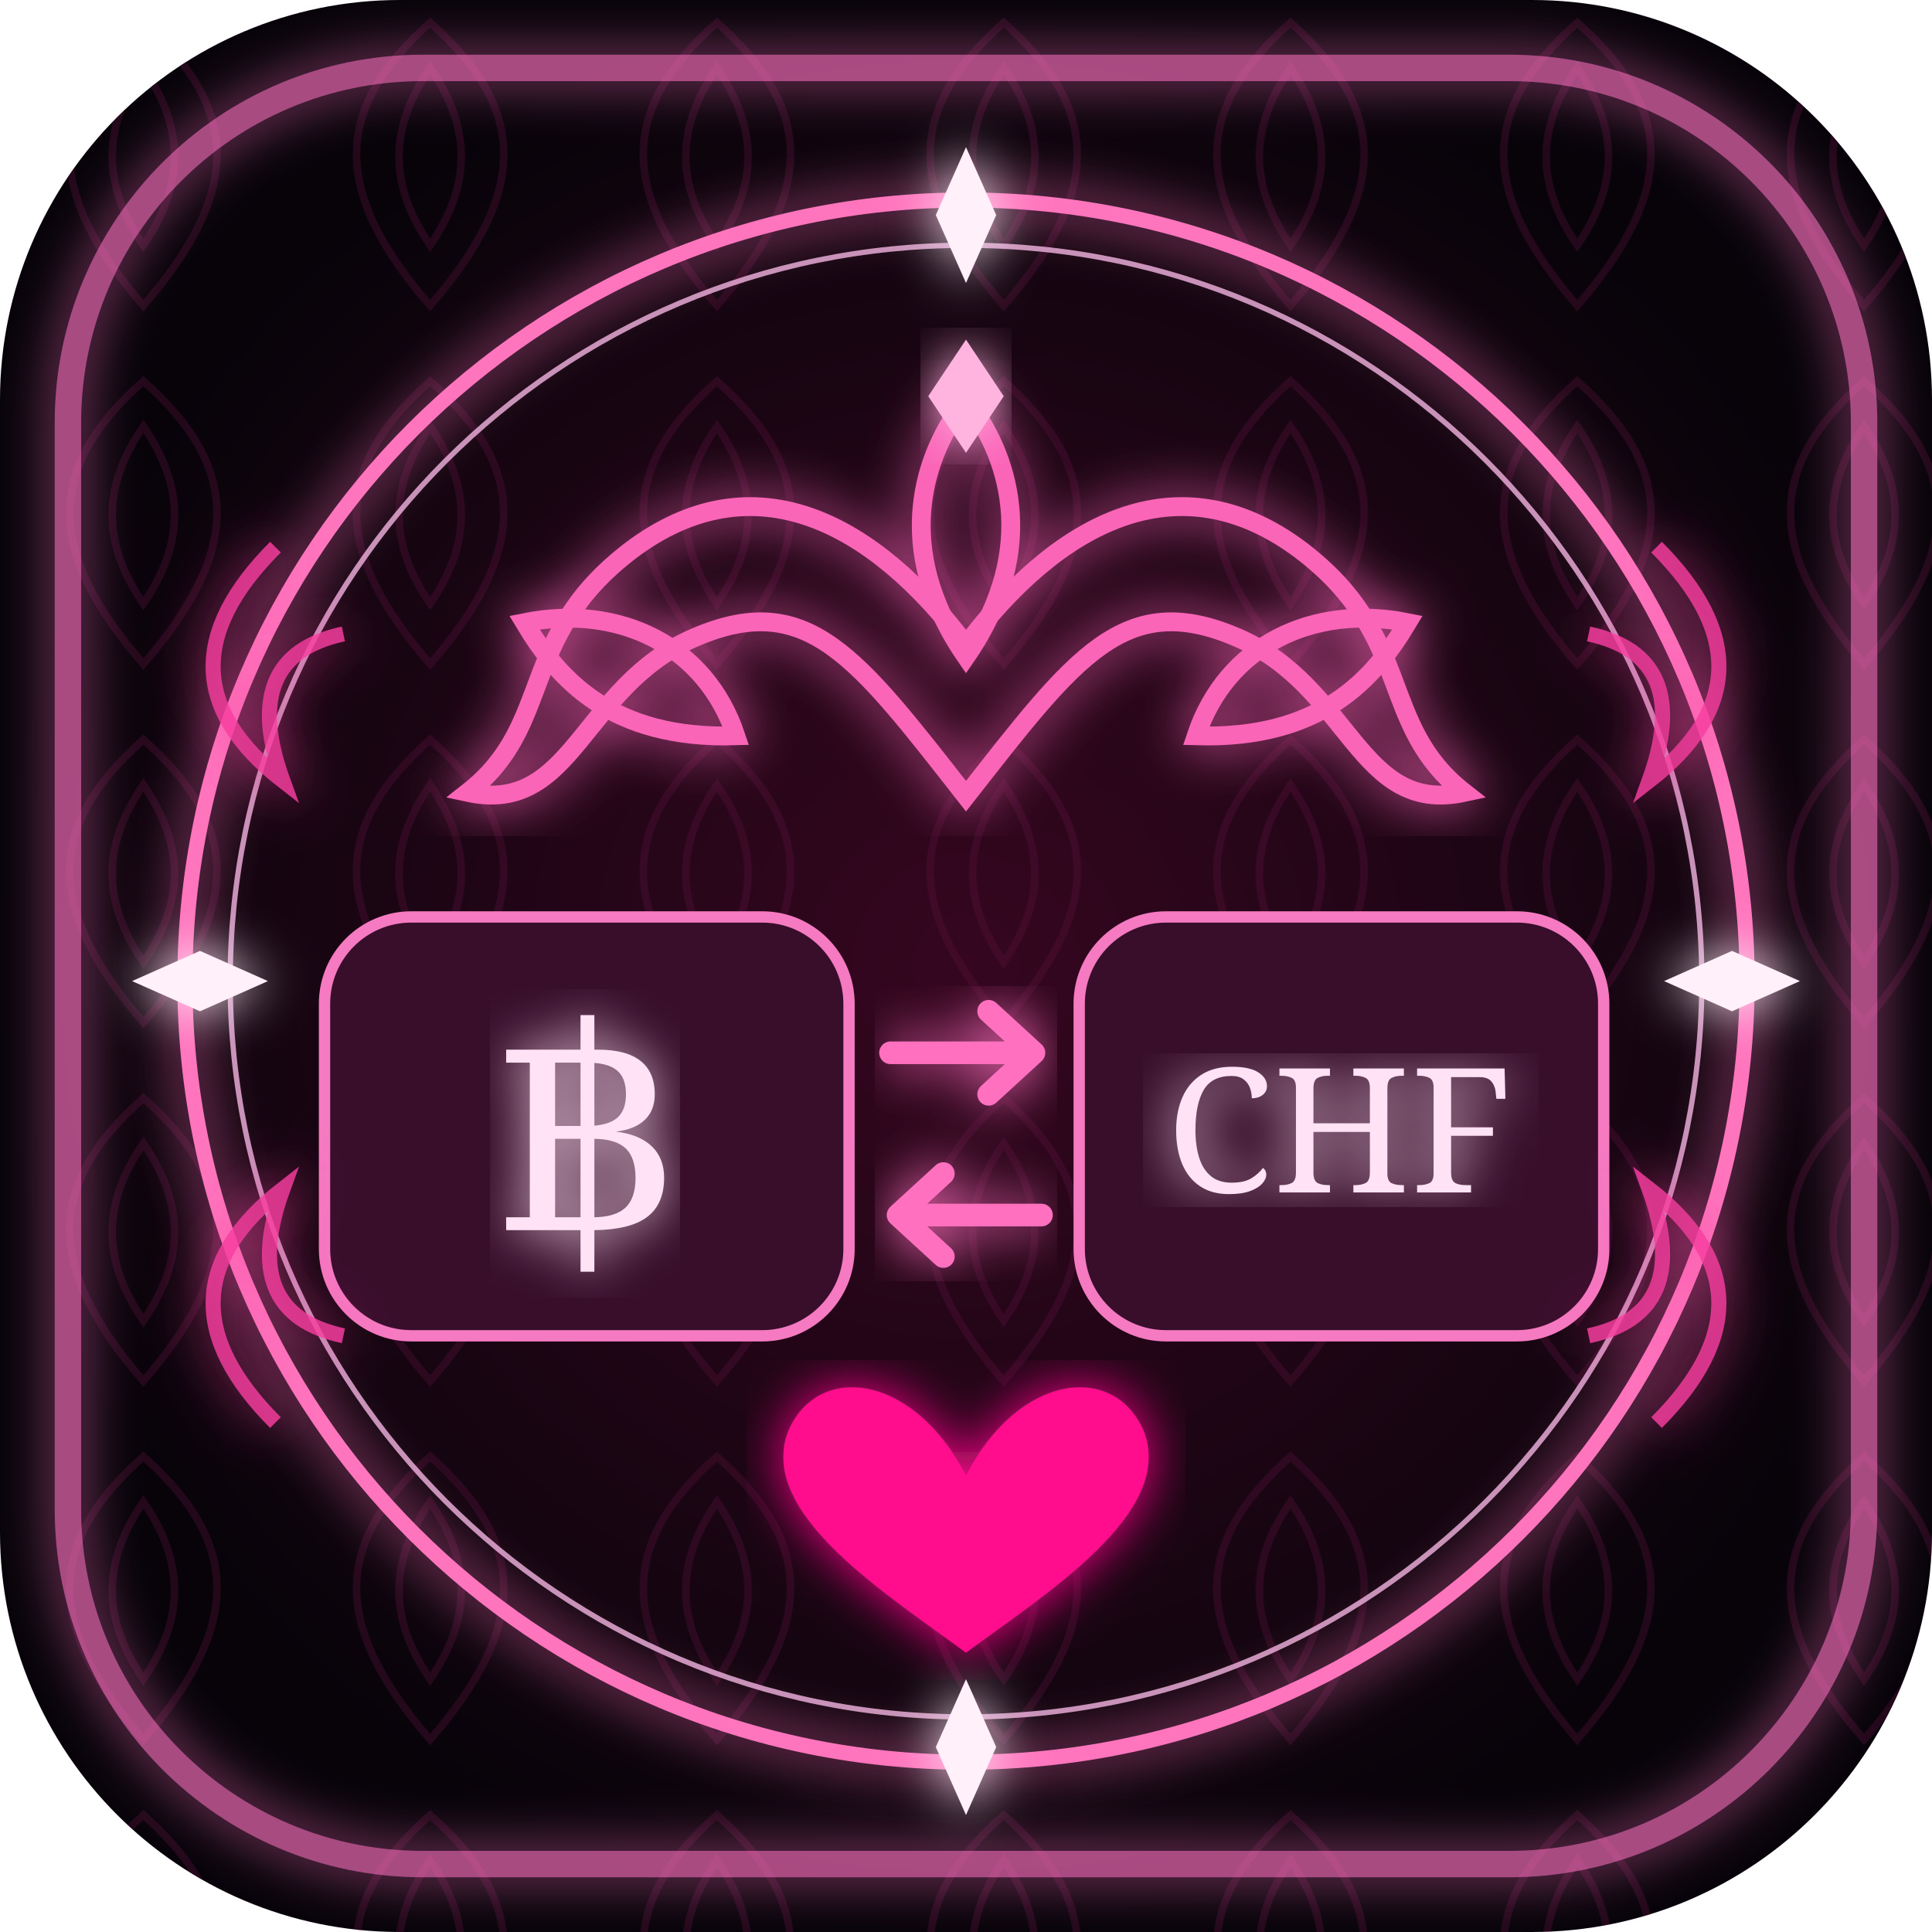
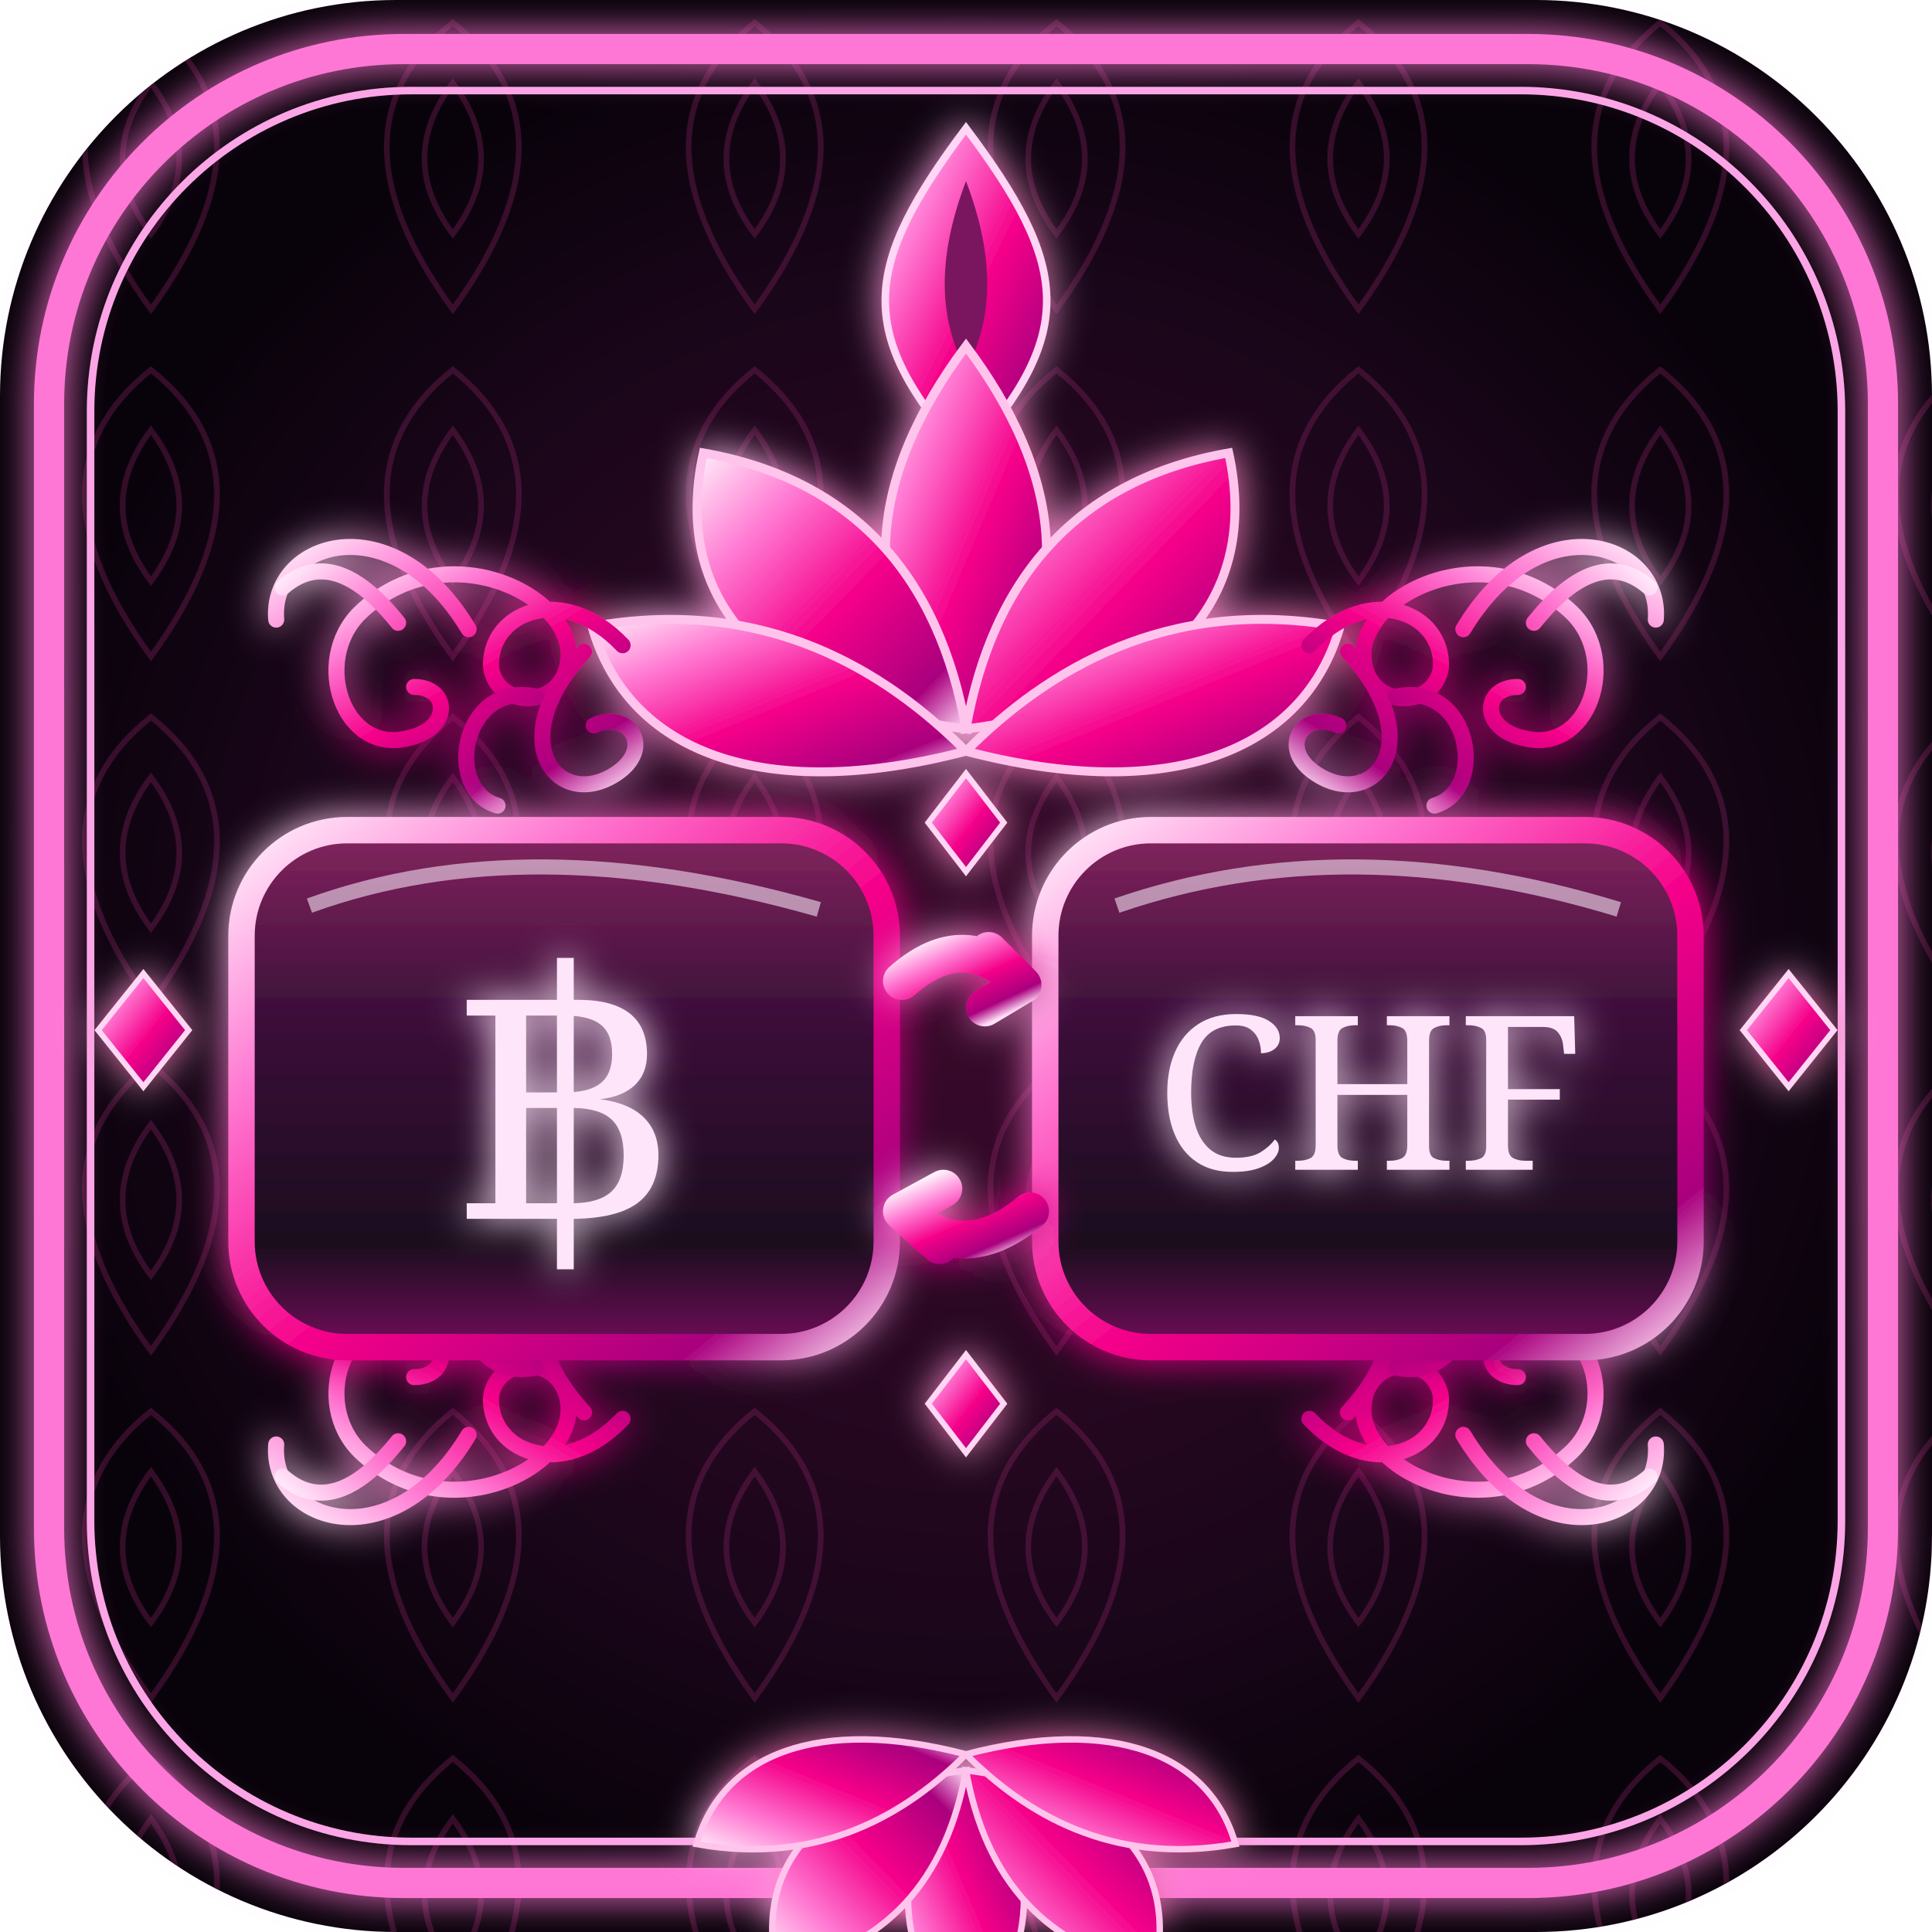
<svg xmlns="http://www.w3.org/2000/svg" viewBox="0 0 512 512">
  <defs>
    <radialGradient id="bg">
-       <stop stop-color="#360620" />
-       <stop offset=".7" stop-color="#160511" />
-       <stop offset="1" stop-color="#070309" />
+       <stop stop-color="#3b092c" />
+       <stop offset=".7" stop-color="#1a061a" />
+       <stop offset="1" stop-color="#08020a" />
    </radialGradient>
-     <linearGradient id="pink" x1="0" y1="0" x2="1" y2="1">
-       <stop stop-color="#fff1fb" />
-       <stop offset=".22" stop-color="#ff8cd3" />
-       <stop offset=".56" stop-color="#ff007c" />
-       <stop offset="1" stop-color="#8b004f" />
+     <linearGradient id="metal" x1="0" y1="0" x2="1" y2="1">
+       <stop stop-color="#fff0fc" />
+       <stop offset=".25" stop-color="#ff7ad2" />
+       <stop offset=".55" stop-color="#f50089" />
+       <stop offset=".85" stop-color="#a9007e" />
+       <stop offset="1" stop-color="#ffe0f7" />
    </linearGradient>
-     <filter id="glow">
-       <feGaussianBlur stdDeviation="7" result="b" />
+     <linearGradient id="glass" x1="0" y1="0" x2="0" y2="1">
+       <stop stop-color="#84245f" />
+       <stop offset=".35" stop-color="#3d103a" />
+       <stop offset=".8" stop-color="#1b071e" />
+       <stop offset="1" stop-color="#710b5a" />
+     </linearGradient>
+     <filter id="glow" x="-50%" y="-50%" width="200%" height="200%">
+       <feGaussianBlur stdDeviation="5" result="b" />
      <feMerge>
        <feMergeNode in="b" />
        <feMergeNode in="SourceGraphic" />
      </feMerge>
    </filter>
-     <pattern id="damask" width="76" height="95" patternUnits="userSpaceOnUse">
-       <path d="M38 6C12 29 12 51 38 81C64 51 64 29 38 6ZM38 18C27 34 27 49 38 65C49 49 49 34 38 18Z" fill="none" stroke="#5c113d" stroke-width="2" opacity=".33" />
+     <pattern id="damask" width="80" height="92" patternUnits="userSpaceOnUse">
+       <path d="M40 6Q5 34 40 82Q75 34 40 6ZM40 22Q25 42 40 62Q55 42 40 22Z" stroke="#9c286e" stroke-width="1.5" fill="none" opacity=".3" />
    </pattern>
+     <g id="scroll" fill="none" stroke="url(#metal)" stroke-width="5" stroke-linecap="round" stroke-linejoin="round">
+       <path d="M0 0C-19-20-42-10-41 7C-39 20-19 20-17 5C-14-15-55-36-82-10C-97 5-87 34-67 29C-53 26-54 13-65 13" />
+       <path d="M-12 2C-38 30-20 52-2 40C10 32 2 20-9 25M-48-5C-72-45-110-32-108-8" />
+       <path d="M-27 16C-50 11-56 45-39 50M-70-7Q-90-32-106-18" />
+     </g>
+     <g id="lotus" fill="url(#metal)" stroke="#ffc4ec" stroke-width="2">
+       <path d="M0 0C-27-26-21-57 0-85C21-57 27-26 0 0Z" />
+       <path d="M0 1C-47-5-66-29-59-61C-25-55-6-33 0 1Z" />
+       <path d="M0 1C47-5 66-29 59-61C25-55 6-33 0 1Z" />
+       <path d="M0 6C-46 18-76 6-84-22C-45-29-18-12 0 6Z" />
+       <path d="M0 6C46 18 76 6 84-22C45-29 18-12 0 6Z" />
+     </g>
  </defs>
-   <rect width="512" height="512" rx="106" fill="url(#bg)" />
-   <rect width="512" height="512" rx="106" fill="url(#damask)" />
-   <rect x="18" y="18" width="476" height="476" rx="94" fill="none" stroke="#ff72c2" stroke-width="7" opacity=".65" filter="url(#glow)" />
-   <circle cx="256" cy="260" r="207" fill="none" stroke="#ff74bd" stroke-width="4" filter="url(#glow)" />
-   <circle cx="256" cy="260" r="195" fill="none" stroke="#f3b4e1" stroke-width="1.4" opacity=".8" />
-   <g fill="#fff0fa" filter="url(#glow)">
-     <path d="M256 39l8 18-8 18-8-18zM256 445l8 18-8 18-8-18zM35 260l18-8 18 8-18 8zM441 260l18-8 18 8-18 8z" />
+   <rect width="512" height="512" rx="105" fill="url(#bg)" />
+   <rect width="512" height="512" rx="105" fill="url(#damask)" />
+   <rect x="13" y="13" width="486" height="486" rx="94" stroke="#ff77d5" stroke-width="8" fill="none" filter="url(#glow)" />
+   <rect x="24" y="24" width="464" height="464" rx="85" stroke="#fca5e6" stroke-width="2" fill="none" />
+   <g filter="url(#glow)">
+     <path d="M256 34C229 70 226 88 256 121C286 88 283 70 256 34Z" fill="url(#metal)" stroke="#ffd6f5" stroke-width="2" />
+     <path d="M256 48C248 69 249 85 256 98C263 85 264 69 256 48Z" fill="#7a155f" />
+     <g transform="translate(256 192) scale(1.18)">
+       <use href="#lotus" />
+     </g>
+     <g transform="translate(256 470) scale(.85 -0.85)">
+       <use href="#lotus" />
+     </g>
+     <g transform="translate(165 171) scale(.85)">
+       <use href="#scroll" />
+     </g>
+     <g transform="translate(347 171) scale(-.85 .85)">
+       <use href="#scroll" />
+     </g>
+     <g transform="translate(165 376) scale(.85 -.85)">
+       <use href="#scroll" />
+     </g>
+     <g transform="translate(347 376) scale(-.85 -.85)">
+       <use href="#scroll" />
+     </g>
  </g>
-   <g fill="none" stroke="#fa65b7" stroke-width="5" filter="url(#glow)">
-     <path d="M256 211C227 174 214 156 184 169c-30 13-32 47-60 41 23-18 13-41 43-64 33-25 65-7 89 25 24-32 56-50 89-25 30 23 20 46 43 64-28 6-30-28-60-41-30-13-43 5-72 42Z" />
-     <path d="M256 174c-20-29-11-54 0-68 11 14 20 39 0 68ZM195 195c-33 1-47-15-56-30 25-5 48 6 56 30ZM317 195c33 1 47-15 56-30-25-5-48 6-56 30Z" />
+   <rect x="64" y="220" width="171" height="137" rx="28" fill="url(#glass)" stroke="url(#metal)" stroke-width="7" filter="url(#glow)" />
+   <rect x="277" y="220" width="171" height="137" rx="28" fill="url(#glass)" stroke="url(#metal)" stroke-width="7" filter="url(#glow)" />
+   <path d="M82 240Q140 219 217 241M296 240Q357 219 429 241" fill="none" stroke="#fff0ff" stroke-width="4" opacity=".55" />
+   <g font-family="Georgia,serif" fill="#ffe5fa" text-anchor="middle" filter="url(#glow)">
+     <text x="149" y="323" font-size="91">฿</text>
+     <text x="363" y="310" font-size="57">CHF</text>
  </g>
-   <path d="M256 90l10 15-10 15-10-15Z" fill="#ffb4e0" filter="url(#glow)" />
-   <rect x="86" y="243" width="139" height="111" rx="23" fill="#380e2b" stroke="#f57ac1" stroke-width="3" />
-   <rect x="286" y="243" width="139" height="111" rx="23" fill="#380e2b" stroke="#f57ac1" stroke-width="3" />
-   <text x="155" y="326" fill="#ffe2f5" font-family="Georgia,serif" font-size="75" text-anchor="middle" filter="url(#glow)">฿</text>
-   <text x="355" y="316" fill="#ffe2f5" font-family="Georgia,serif" font-size="46" text-anchor="middle" filter="url(#glow)">CHF</text>
-   <path d="M236 279h38l-12-11m12 11-12 11M276 322h-38l12-11m-12 11 12 11" fill="none" stroke="#ff70bf" stroke-width="6" stroke-linecap="round" stroke-linejoin="round" filter="url(#glow)" />
-   <path d="M256 391c-14-27-39-30-47-12-9 22 27 44 47 59 20-15 56-37 47-59-8-18-33-15-47 12Z" fill="#ff0b8d" filter="url(#glow)" />
-   <g fill="none" stroke="#f73d9f" stroke-width="4" opacity=".85" filter="url(#glow)">
-     <path d="M73 145q-34 34 2 62q-12-33 16-39M439 145q34 34-2 62q12-33-16-39M73 377q-34-34 2-62q-12 33 16 39M439 377q34-34-2-62q12 33-16 39" />
+   <g fill="none" stroke="url(#metal)" stroke-width="10" stroke-linecap="round" stroke-linejoin="round" filter="url(#glow)">
+     <path d="M239 260Q256 245 271 261L262 252M271 261L261 267" />
+     <path d="M273 321Q255 336 239 321L249 330M239 321L250 315" />
+   </g>
+   <g fill="url(#metal)" stroke="#ffd7f5" stroke-width="1.5" filter="url(#glow)">
+     <path d="M256 205l10 13-10 13-10-13Z" />
+     <path d="M256 359l10 13-10 13-10-13Z" />
+     <path d="M38 258l12 15-12 15-12-15Z" />
+     <path d="M474 258l12 15-12 15-12-15Z" />
  </g>
</svg>
